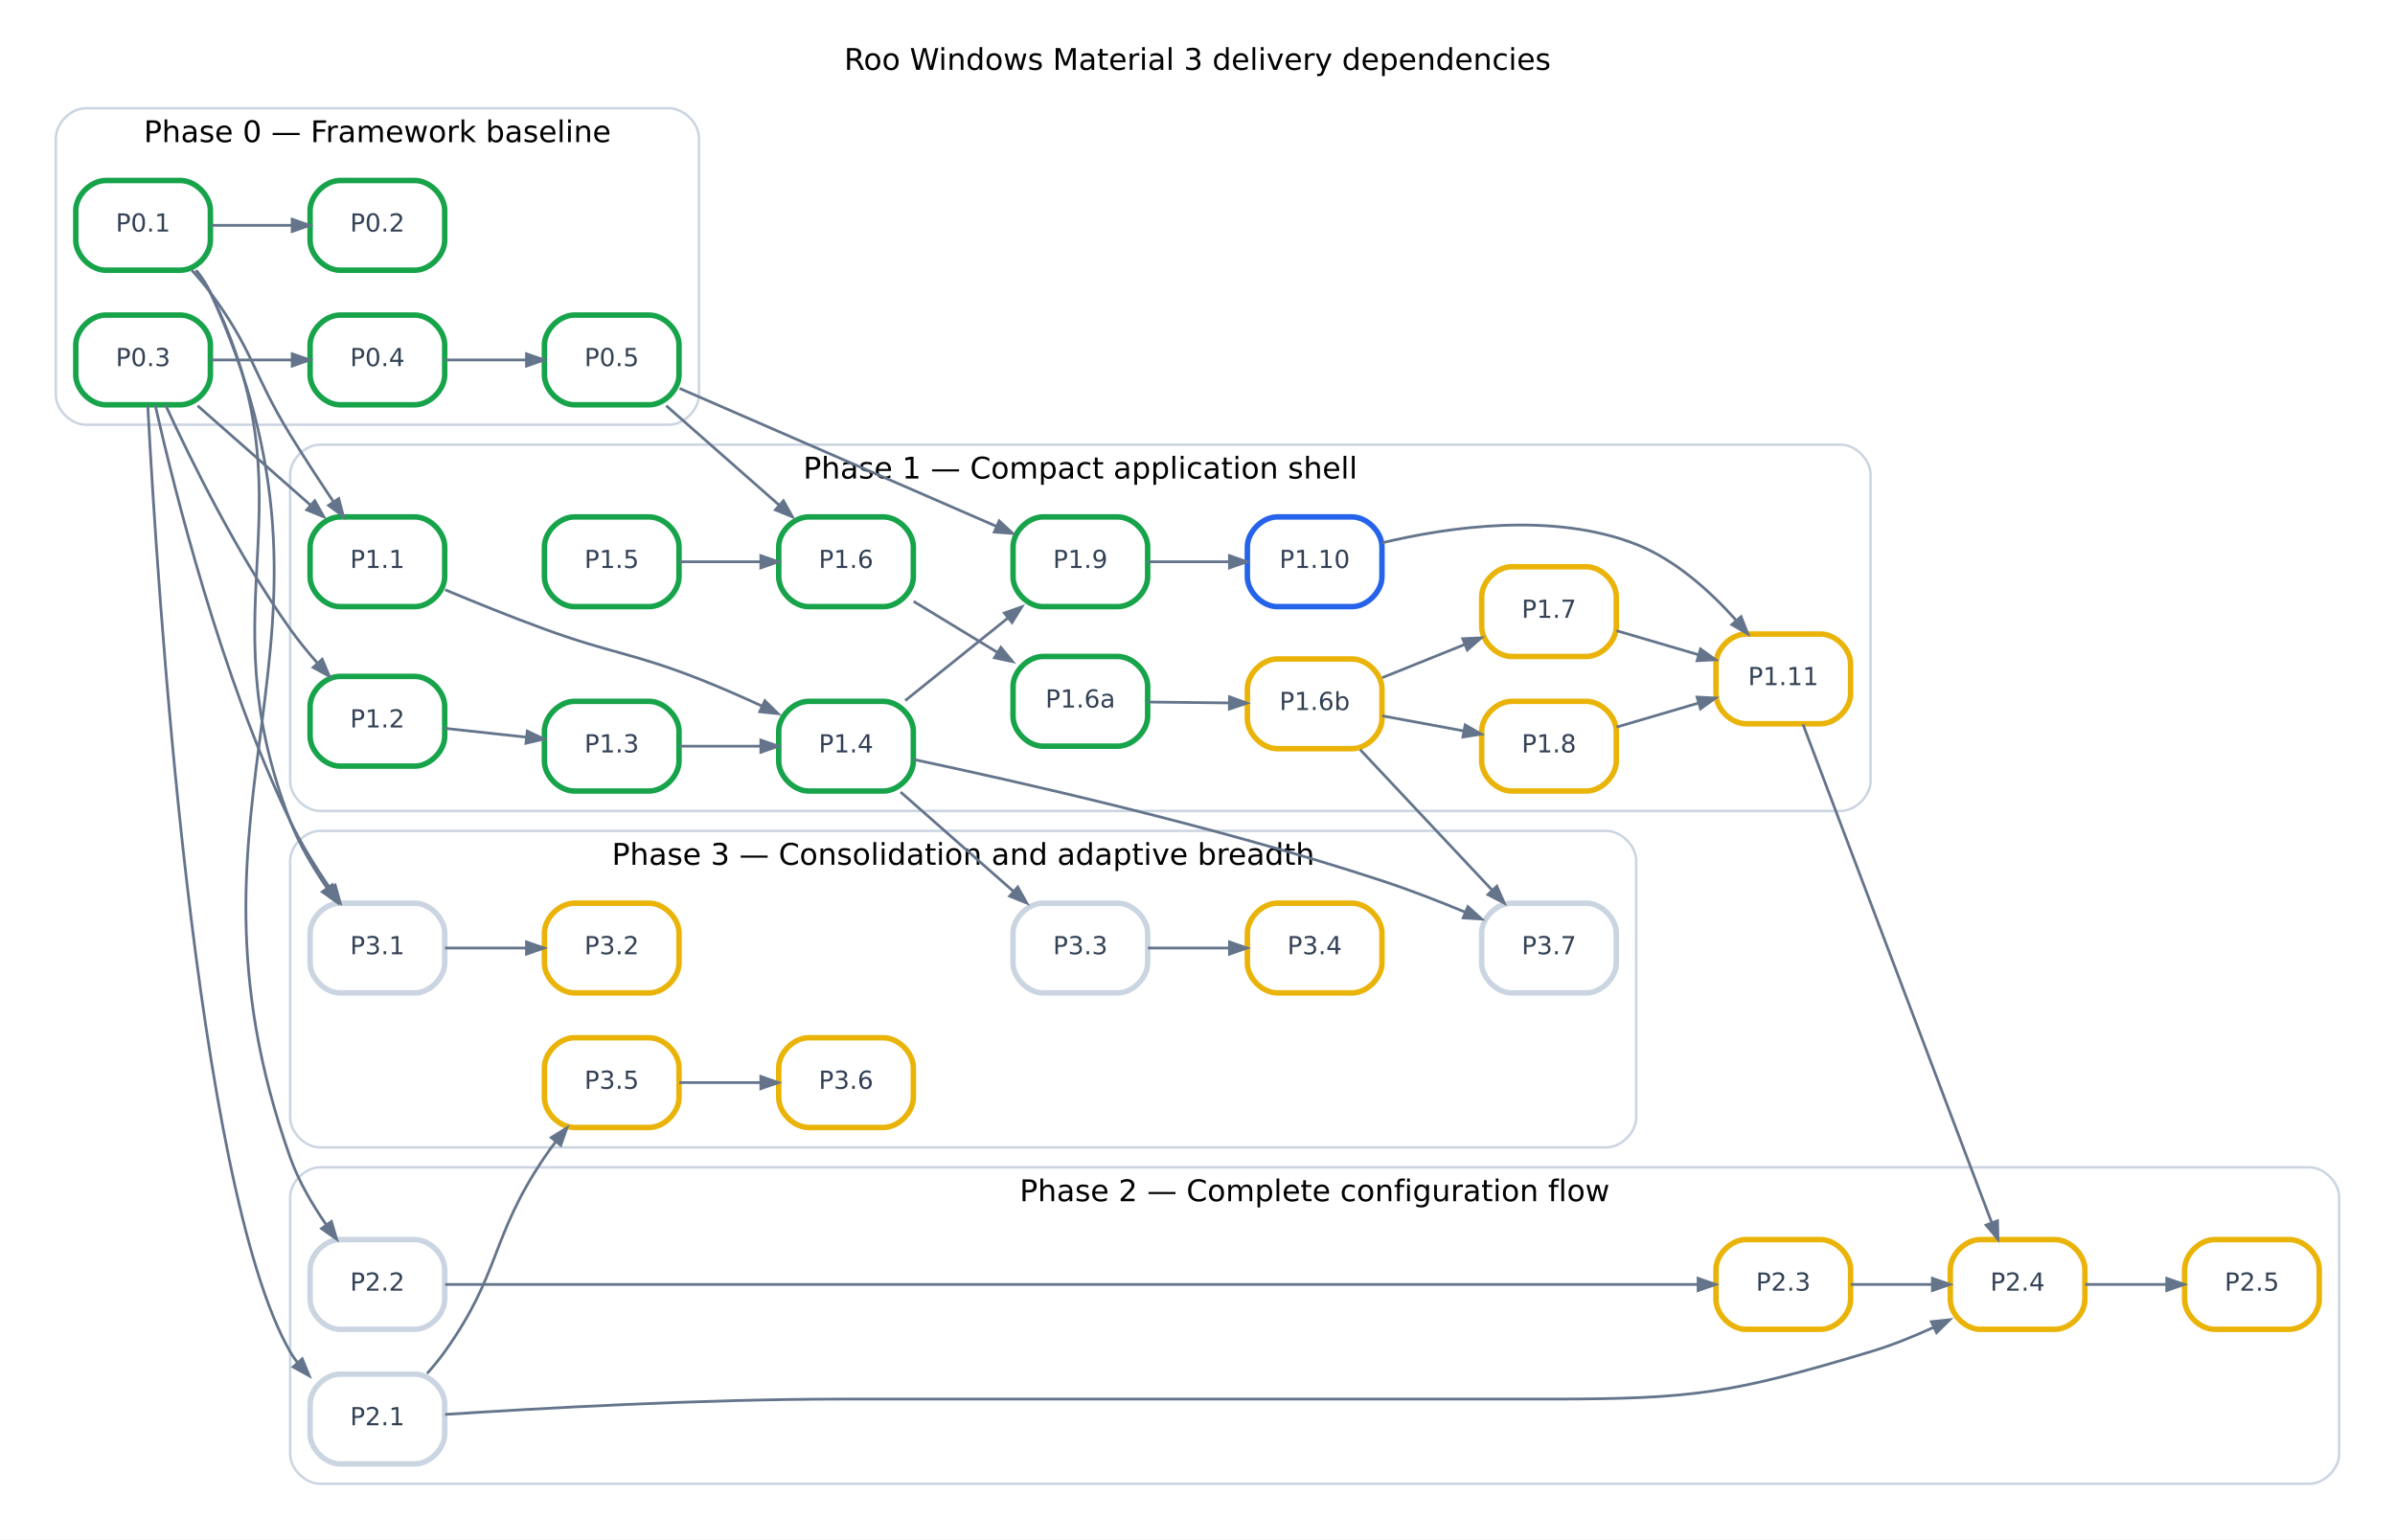
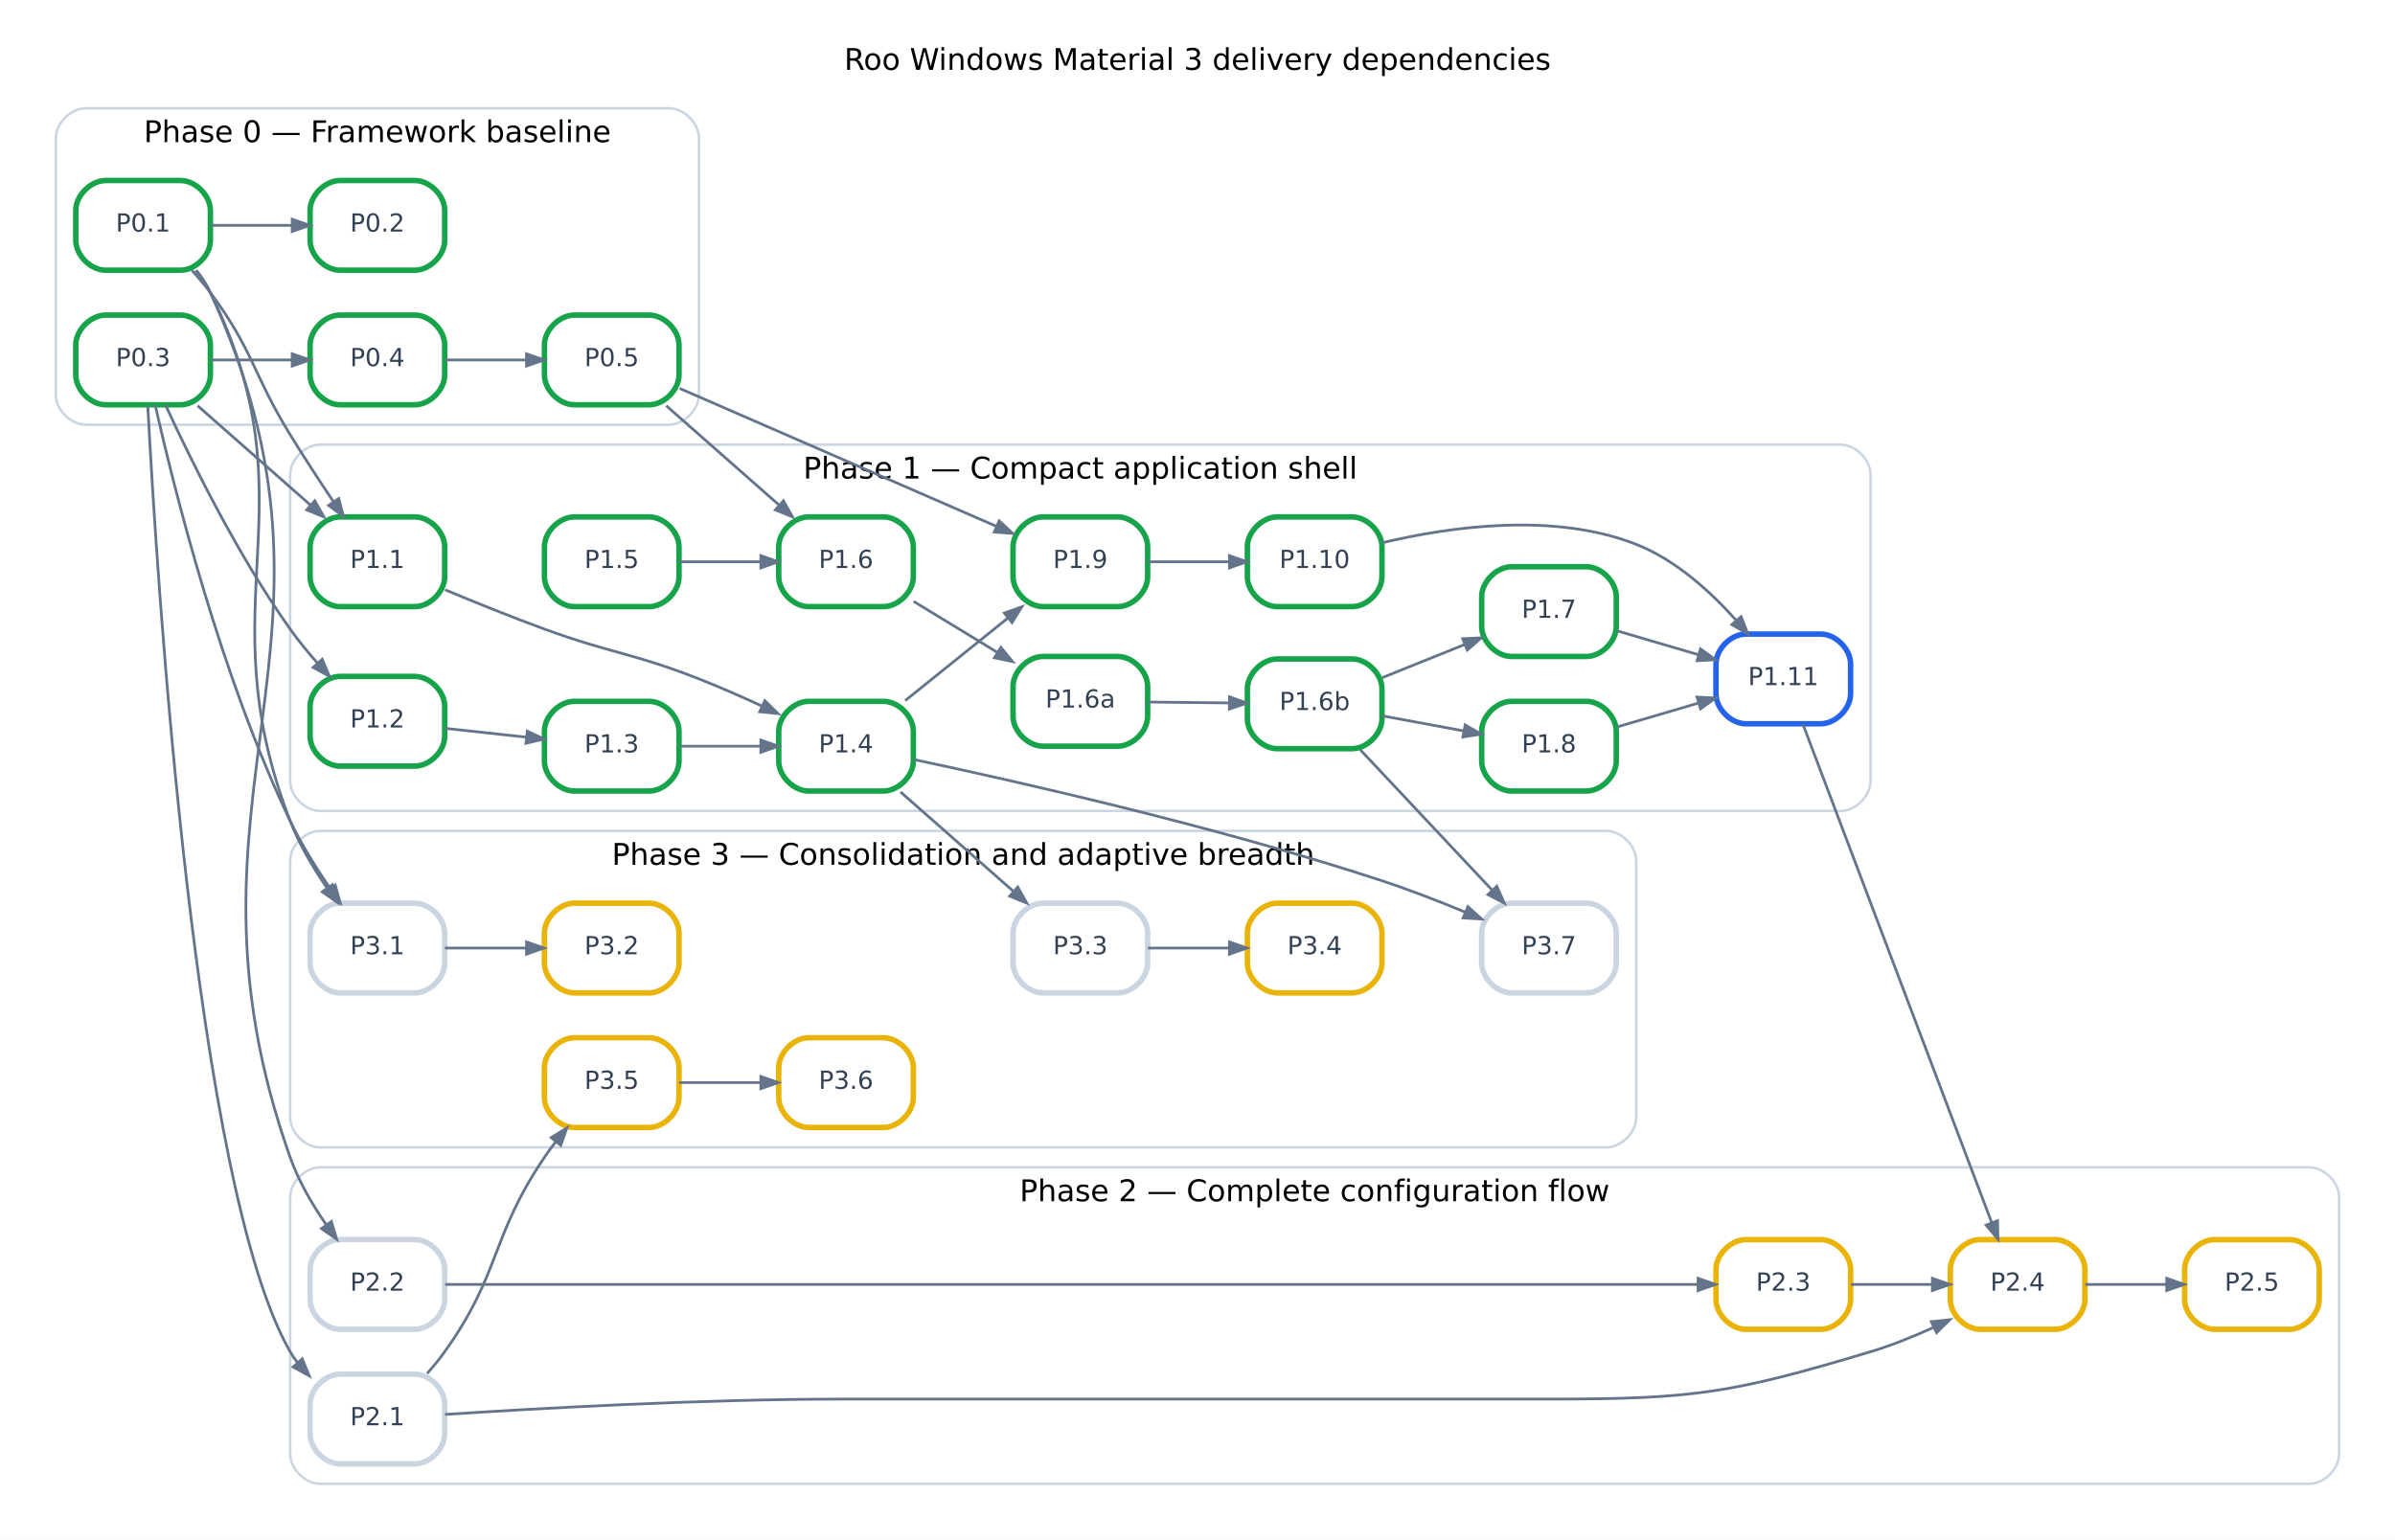
<svg xmlns="http://www.w3.org/2000/svg" xmlns:xlink="http://www.w3.org/1999/xlink" width="961pt" height="618pt" viewBox="0.00 0.00 960.80 617.80">
  <g id="graph0" class="graph" transform="scale(1 1) rotate(0) translate(14.4 603.4)">
    <polygon fill="#ffffff" stroke="transparent" points="-14.4,14.4 -14.4,-603.4 946.4,-603.4 946.4,14.4 -14.4,14.4" />
    <text text-anchor="middle" x="466" y="-575.4" font-family="DejaVu Sans" font-size="12.00">Roo Windows Material 3 delivery dependencies</text>
    <g id="clust1" class="cluster">
      <path fill="#ffffff" stroke="#cbd5e1" d="M20,-433C20,-433 254,-433 254,-433 260,-433 266,-439 266,-445 266,-445 266,-548 266,-548 266,-554 260,-560 254,-560 254,-560 20,-560 20,-560 14,-560 8,-554 8,-548 8,-548 8,-445 8,-445 8,-439 14,-433 20,-433" />
      <text text-anchor="middle" x="137" y="-546.4" font-family="DejaVu Sans" font-size="12.00">Phase 0 — Framework baseline</text>
    </g>
    <g id="clust2" class="cluster">
      <path fill="#ffffff" stroke="#cbd5e1" d="M114,-278C114,-278 724,-278 724,-278 730,-278 736,-284 736,-290 736,-290 736,-413 736,-413 736,-419 730,-425 724,-425 724,-425 114,-425 114,-425 108,-425 102,-419 102,-413 102,-413 102,-290 102,-290 102,-284 108,-278 114,-278" />
      <text text-anchor="middle" x="419" y="-411.4" font-family="DejaVu Sans" font-size="12.00">Phase 1 — Compact application shell</text>
    </g>
    <g id="clust3" class="cluster">
      <path fill="#ffffff" stroke="#cbd5e1" d="M114,-8C114,-8 912,-8 912,-8 918,-8 924,-14 924,-20 924,-20 924,-123 924,-123 924,-129 918,-135 912,-135 912,-135 114,-135 114,-135 108,-135 102,-129 102,-123 102,-123 102,-20 102,-20 102,-14 108,-8 114,-8" />
      <text text-anchor="middle" x="513" y="-121.4" font-family="DejaVu Sans" font-size="12.00">Phase 2 — Complete configuration flow</text>
    </g>
    <g id="clust4" class="cluster">
      <path fill="#ffffff" stroke="#cbd5e1" d="M114,-143C114,-143 630,-143 630,-143 636,-143 642,-149 642,-155 642,-155 642,-258 642,-258 642,-264 636,-270 630,-270 630,-270 114,-270 114,-270 108,-270 102,-264 102,-258 102,-258 102,-155 102,-155 102,-149 108,-143 114,-143" />
      <text text-anchor="middle" x="372" y="-256.4" font-family="DejaVu Sans" font-size="12.00">Phase 3 — Consolidation and adaptive breadth</text>
    </g>
    <g id="node1" class="node">
      <g id="a_node1">
        <a xlink:href="material3_roadmap.md#p0-1" xlink:title="Theme ownership split" target="_top">
          <path fill="#ffffff" stroke="#16a34a" stroke-width="2.2" d="M58,-531C58,-531 28,-531 28,-531 22,-531 16,-525 16,-519 16,-519 16,-507 16,-507 16,-501 22,-495 28,-495 28,-495 58,-495 58,-495 64,-495 70,-501 70,-507 70,-507 70,-519 70,-519 70,-525 64,-531 58,-531" />
          <text text-anchor="middle" x="43" y="-510.5" font-family="DejaVu Sans" font-size="10.00" fill="#334155">P0.1</text>
        </a>
      </g>
    </g>
    <g id="node2" class="node">
      <g id="a_node2">
        <a xlink:href="material3_roadmap.md#p0-2" xlink:title="Supported-target baseline for the theme split" target="_top">
          <path fill="#ffffff" stroke="#16a34a" stroke-width="2.2" d="M152,-531C152,-531 122,-531 122,-531 116,-531 110,-525 110,-519 110,-519 110,-507 110,-507 110,-501 116,-495 122,-495 122,-495 152,-495 152,-495 158,-495 164,-501 164,-507 164,-507 164,-519 164,-519 164,-525 158,-531 152,-531" />
          <text text-anchor="middle" x="137" y="-510.5" font-family="DejaVu Sans" font-size="10.00" fill="#334155">P0.2</text>
        </a>
      </g>
    </g>
    <g id="edge1" class="edge">
      <path fill="none" stroke="#64748b" stroke-width="1.1" d="M70.12,-513C80.22,-513 91.9,-513 102.6,-513" />
      <polygon fill="#64748b" stroke="#64748b" stroke-width="1.1" points="102.82,-515.45 109.82,-513 102.82,-510.55 102.82,-515.45" />
    </g>
    <g id="node6" class="node">
      <g id="a_node6">
        <a xlink:href="material3_roadmap.md#p1-1" xlink:title="Finish app-bar component verification" target="_top">
          <path fill="#ffffff" stroke="#16a34a" stroke-width="2.2" d="M152,-396C152,-396 122,-396 122,-396 116,-396 110,-390 110,-384 110,-384 110,-372 110,-372 110,-366 116,-360 122,-360 122,-360 152,-360 152,-360 158,-360 164,-366 164,-372 164,-372 164,-384 164,-384 164,-390 158,-396 152,-396" />
          <text text-anchor="middle" x="137" y="-375.5" font-family="DejaVu Sans" font-size="10.00" fill="#334155">P1.1</text>
        </a>
      </g>
    </g>
    <g id="edge2" class="edge">
      <path fill="none" stroke="#64748b" stroke-width="1.1" d="M62.56,-494.97C65.18,-492.07 67.75,-489.03 70,-486 87.33,-462.68 86.82,-453.77 102,-429 107.41,-420.18 113.61,-410.7 119.22,-402.34" />
      <polygon fill="#64748b" stroke="#64748b" stroke-width="1.1" points="121.49,-403.36 123.38,-396.19 117.43,-400.62 121.49,-403.36" />
    </g>
    <g id="node20" class="node">
      <g id="a_node20">
        <a xlink:href="material3_roadmap.md#p2-2" xlink:title="Design progress indicators" target="_top">
          <path fill="#ffffff" stroke="#cbd5e1" stroke-width="2.2" d="M152,-106C152,-106 122,-106 122,-106 116,-106 110,-100 110,-94 110,-94 110,-82 110,-82 110,-76 116,-70 122,-70 122,-70 152,-70 152,-70 158,-70 164,-76 164,-82 164,-82 164,-94 164,-94 164,-100 158,-106 152,-106" />
          <text text-anchor="middle" x="137" y="-85.5" font-family="DejaVu Sans" font-size="10.00" fill="#334155">P2.2</text>
        </a>
      </g>
    </g>
    <g id="edge3" class="edge">
      <path fill="none" stroke="#64748b" stroke-width="1.1" d="M64.53,-494.75C66.68,-492.02 68.59,-489.08 70,-486 134.46,-345.17 50.35,-285.01 102,-139 105.34,-129.57 110.81,-120.18 116.4,-112.08" />
      <polygon fill="#64748b" stroke="#64748b" stroke-width="1.1" points="118.56,-113.27 120.66,-106.16 114.58,-110.41 118.56,-113.27" />
    </g>
    <g id="node24" class="node">
      <g id="a_node24">
        <a xlink:href="material3_roadmap.md#p3-1" xlink:title="Specify the existing card, checkbox, radio-button, and switch families" target="_top">
          <path fill="#ffffff" stroke="#cbd5e1" stroke-width="2.2" d="M152,-241C152,-241 122,-241 122,-241 116,-241 110,-235 110,-229 110,-229 110,-217 110,-217 110,-211 116,-205 122,-205 122,-205 152,-205 152,-205 158,-205 164,-211 164,-217 164,-217 164,-229 164,-229 164,-235 158,-241 152,-241" />
          <text text-anchor="middle" x="137" y="-220.5" font-family="DejaVu Sans" font-size="10.00" fill="#334155">P3.1</text>
        </a>
      </g>
    </g>
    <g id="edge4" class="edge">
      <path fill="none" stroke="#64748b" stroke-width="1.1" d="M64.11,-494.98C66.39,-492.18 68.45,-489.15 70,-486 112.15,-400.54 67.64,-362.88 102,-274 105.61,-264.67 111.15,-255.31 116.72,-247.2" />
      <polygon fill="#64748b" stroke="#64748b" stroke-width="1.1" points="118.89,-248.39 120.96,-241.27 114.9,-245.55 118.89,-248.39" />
    </g>
    <g id="node3" class="node">
      <g id="a_node3">
        <a xlink:href="material3_roadmap.md#p0-3" xlink:title="Keyboard/focus framework" target="_top">
          <path fill="#ffffff" stroke="#16a34a" stroke-width="2.2" d="M58,-477C58,-477 28,-477 28,-477 22,-477 16,-471 16,-465 16,-465 16,-453 16,-453 16,-447 22,-441 28,-441 28,-441 58,-441 58,-441 64,-441 70,-447 70,-453 70,-453 70,-465 70,-465 70,-471 64,-477 58,-477" />
          <text text-anchor="middle" x="43" y="-456.5" font-family="DejaVu Sans" font-size="10.00" fill="#334155">P0.3</text>
        </a>
      </g>
    </g>
    <g id="node4" class="node">
      <g id="a_node4">
        <a xlink:href="material3_roadmap.md#p0-4" xlink:title="Semantic Back/Escape routing" target="_top">
          <path fill="#ffffff" stroke="#16a34a" stroke-width="2.2" d="M152,-477C152,-477 122,-477 122,-477 116,-477 110,-471 110,-465 110,-465 110,-453 110,-453 110,-447 116,-441 122,-441 122,-441 152,-441 152,-441 158,-441 164,-447 164,-453 164,-453 164,-465 164,-465 164,-471 158,-477 152,-477" />
          <text text-anchor="middle" x="137" y="-456.5" font-family="DejaVu Sans" font-size="10.00" fill="#334155">P0.4</text>
        </a>
      </g>
    </g>
    <g id="edge5" class="edge">
      <path fill="none" stroke="#64748b" stroke-width="1.1" d="M70.12,-459C80.22,-459 91.9,-459 102.6,-459" />
      <polygon fill="#64748b" stroke="#64748b" stroke-width="1.1" points="102.82,-461.45 109.82,-459 102.82,-456.55 102.82,-461.45" />
    </g>
    <g id="edge6" class="edge">
      <path fill="none" stroke="#64748b" stroke-width="1.1" d="M64.88,-440.62C78.26,-428.83 95.74,-413.44 110.02,-400.87" />
      <polygon fill="#64748b" stroke="#64748b" stroke-width="1.1" points="111.89,-402.49 115.52,-396.03 108.65,-398.82 111.89,-402.49" />
    </g>
    <g id="node7" class="node">
      <g id="a_node7">
        <a xlink:href="material3_roadmap.md#p1-2" xlink:title="Amend the navigation-bar design for keyboard operation" target="_top">
          <path fill="#ffffff" stroke="#16a34a" stroke-width="2.2" d="M152,-332C152,-332 122,-332 122,-332 116,-332 110,-326 110,-320 110,-320 110,-308 110,-308 110,-302 116,-296 122,-296 122,-296 152,-296 152,-296 158,-296 164,-302 164,-308 164,-308 164,-320 164,-320 164,-326 158,-332 152,-332" />
          <text text-anchor="middle" x="137" y="-311.5" font-family="DejaVu Sans" font-size="10.00" fill="#334155">P1.2</text>
        </a>
      </g>
    </g>
    <g id="edge7" class="edge">
      <path fill="none" stroke="#64748b" stroke-width="1.1" d="M51.96,-441C62.12,-418.89 80.91,-380.66 102,-351 105.27,-346.4 109.06,-341.76 112.89,-337.4" />
      <polygon fill="#64748b" stroke="#64748b" stroke-width="1.1" points="114.86,-338.88 117.74,-332.05 111.23,-335.59 114.86,-338.88" />
    </g>
    <g id="node19" class="node">
      <g id="a_node19">
        <a xlink:href="material3_roadmap.md#p2-1" xlink:title="Implement single-line Material 3 text fields" target="_top">
          <path fill="#ffffff" stroke="#cbd5e1" stroke-width="2.2" d="M152,-52C152,-52 122,-52 122,-52 116,-52 110,-46 110,-40 110,-40 110,-28 110,-28 110,-22 116,-16 122,-16 122,-16 152,-16 152,-16 158,-16 164,-22 164,-28 164,-28 164,-40 164,-40 164,-46 158,-52 152,-52" />
          <text text-anchor="middle" x="137" y="-31.5" font-family="DejaVu Sans" font-size="10.00" fill="#334155">P2.1</text>
        </a>
      </g>
    </g>
    <g id="edge8" class="edge">
      <path fill="none" stroke="#64748b" stroke-width="1.1" d="M44.89,-440.61C48.53,-371.42 63.86,-127.27 102,-61 102.89,-59.46 103.9,-57.97 105.01,-56.54" />
      <polygon fill="#64748b" stroke="#64748b" stroke-width="1.1" points="106.85,-58.16 109.69,-51.31 103.2,-54.89 106.85,-58.16" />
    </g>
    <g id="edge9" class="edge">
      <path fill="none" stroke="#64748b" stroke-width="1.1" d="M47.9,-440.76C55.54,-406.83 74.2,-332.16 102,-274 106.39,-264.82 112.24,-255.38 117.85,-247.16" />
      <polygon fill="#64748b" stroke="#64748b" stroke-width="1.1" points="120.07,-248.27 122.07,-241.13 116.05,-245.46 120.07,-248.27" />
    </g>
    <g id="node5" class="node">
      <g id="a_node5">
        <a xlink:href="material3_roadmap.md#p0-5" xlink:title="Interactive-transient slot and dialog lifetime migration" target="_top">
          <path fill="#ffffff" stroke="#16a34a" stroke-width="2.2" d="M246,-477C246,-477 216,-477 216,-477 210,-477 204,-471 204,-465 204,-465 204,-453 204,-453 204,-447 210,-441 216,-441 216,-441 246,-441 246,-441 252,-441 258,-447 258,-453 258,-453 258,-465 258,-465 258,-471 252,-477 246,-477" />
          <text text-anchor="middle" x="231" y="-456.5" font-family="DejaVu Sans" font-size="10.00" fill="#334155">P0.5</text>
        </a>
      </g>
    </g>
    <g id="edge10" class="edge">
      <path fill="none" stroke="#64748b" stroke-width="1.1" d="M164.12,-459C174.22,-459 185.9,-459 196.6,-459" />
      <polygon fill="#64748b" stroke="#64748b" stroke-width="1.1" points="196.82,-461.45 203.82,-459 196.82,-456.55 196.82,-461.45" />
    </g>
    <g id="node11" class="node">
      <g id="a_node11">
        <a xlink:href="material3_roadmap.md#p1-6" xlink:title="Reconcile menu ownership and input design" target="_top">
          <path fill="#ffffff" stroke="#16a34a" stroke-width="2.2" d="M340,-396C340,-396 310,-396 310,-396 304,-396 298,-390 298,-384 298,-384 298,-372 298,-372 298,-366 304,-360 310,-360 310,-360 340,-360 340,-360 346,-360 352,-366 352,-372 352,-372 352,-384 352,-384 352,-390 346,-396 340,-396" />
          <text text-anchor="middle" x="325" y="-375.5" font-family="DejaVu Sans" font-size="10.00" fill="#334155">P1.6</text>
        </a>
      </g>
    </g>
    <g id="edge11" class="edge">
      <path fill="none" stroke="#64748b" stroke-width="1.1" d="M252.88,-440.62C266.26,-428.83 283.74,-413.44 298.02,-400.87" />
      <polygon fill="#64748b" stroke="#64748b" stroke-width="1.1" points="299.89,-402.49 303.52,-396.03 296.65,-398.82 299.89,-402.49" />
    </g>
    <g id="node16" class="node">
      <g id="a_node16">
        <a xlink:href="material3_roadmap.md#p1-9" xlink:title="Reconcile snackbar queue ownership design" target="_top">
          <path fill="#ffffff" stroke="#16a34a" stroke-width="2.2" d="M434,-396C434,-396 404,-396 404,-396 398,-396 392,-390 392,-384 392,-384 392,-372 392,-372 392,-366 398,-360 404,-360 404,-360 434,-360 434,-360 440,-360 446,-366 446,-372 446,-372 446,-384 446,-384 446,-390 440,-396 434,-396" />
          <text text-anchor="middle" x="419" y="-375.5" font-family="DejaVu Sans" font-size="10.00" fill="#334155">P1.9</text>
        </a>
      </g>
    </g>
    <g id="edge12" class="edge">
      <path fill="none" stroke="#64748b" stroke-width="1.1" d="M258.25,-447.57C291.63,-433.03 349.23,-407.95 385.39,-392.2" />
      <polygon fill="#64748b" stroke="#64748b" stroke-width="1.1" points="386.44,-394.42 391.88,-389.38 384.48,-389.92 386.44,-394.42" />
    </g>
    <g id="node9" class="node">
      <g id="a_node9">
        <a xlink:href="material3_roadmap.md#p1-4" xlink:title="Implement adaptive LayoutScaffold family" target="_top">
          <path fill="#ffffff" stroke="#16a34a" stroke-width="2.2" d="M340,-322C340,-322 310,-322 310,-322 304,-322 298,-316 298,-310 298,-310 298,-298 298,-298 298,-292 304,-286 310,-286 310,-286 340,-286 340,-286 346,-286 352,-292 352,-298 352,-298 352,-310 352,-310 352,-316 346,-322 340,-322" />
          <text text-anchor="middle" x="325" y="-301.5" font-family="DejaVu Sans" font-size="10.00" fill="#334155">P1.4</text>
        </a>
      </g>
    </g>
    <g id="edge13" class="edge">
      <path fill="none" stroke="#64748b" stroke-width="1.1" d="M164.16,-366.76C176.21,-361.73 190.74,-355.84 204,-351 231.2,-341.07 239.05,-341.57 266,-331 274.24,-327.77 282.97,-323.93 291.09,-320.18" />
      <polygon fill="#64748b" stroke="#64748b" stroke-width="1.1" points="292.44,-322.25 297.74,-317.06 290.36,-317.82 292.44,-322.25" />
    </g>
    <g id="node8" class="node">
      <g id="a_node8">
        <a xlink:href="material3_roadmap.md#p1-3" xlink:title="Implement compact navigation bar" target="_top">
          <path fill="#ffffff" stroke="#16a34a" stroke-width="2.2" d="M246,-322C246,-322 216,-322 216,-322 210,-322 204,-316 204,-310 204,-310 204,-298 204,-298 204,-292 210,-286 216,-286 216,-286 246,-286 246,-286 252,-286 258,-292 258,-298 258,-298 258,-310 258,-310 258,-316 252,-322 246,-322" />
          <text text-anchor="middle" x="231" y="-301.5" font-family="DejaVu Sans" font-size="10.00" fill="#334155">P1.3</text>
        </a>
      </g>
    </g>
    <g id="edge14" class="edge">
      <path fill="none" stroke="#64748b" stroke-width="1.1" d="M164.12,-311.16C174.22,-310.06 185.9,-308.79 196.6,-307.63" />
      <polygon fill="#64748b" stroke="#64748b" stroke-width="1.1" points="197.12,-310.04 203.82,-306.85 196.59,-305.17 197.12,-310.04" />
    </g>
    <g id="edge15" class="edge">
      <path fill="none" stroke="#64748b" stroke-width="1.1" d="M258.12,-304C268.22,-304 279.9,-304 290.6,-304" />
      <polygon fill="#64748b" stroke="#64748b" stroke-width="1.1" points="290.82,-306.45 297.82,-304 290.82,-301.55 290.82,-306.45" />
    </g>
    <g id="edge16" class="edge">
      <path fill="none" stroke="#64748b" stroke-width="1.1" d="M348.74,-322.29C361.22,-332.33 376.8,-344.86 390.01,-355.49" />
      <polygon fill="#64748b" stroke="#64748b" stroke-width="1.1" points="388.53,-357.44 395.52,-359.92 391.6,-353.62 388.53,-357.44" />
    </g>
    <g id="node26" class="node">
      <g id="a_node26">
        <a xlink:href="material3_roadmap.md#p3-3" xlink:title="Design adaptive navigation orchestration" target="_top">
          <path fill="#ffffff" stroke="#cbd5e1" stroke-width="2.2" d="M434,-241C434,-241 404,-241 404,-241 398,-241 392,-235 392,-229 392,-229 392,-217 392,-217 392,-211 398,-205 404,-205 404,-205 434,-205 434,-205 440,-205 446,-211 446,-217 446,-217 446,-229 446,-229 446,-235 440,-241 434,-241" />
          <text text-anchor="middle" x="419" y="-220.5" font-family="DejaVu Sans" font-size="10.00" fill="#334155">P3.3</text>
        </a>
      </g>
    </g>
    <g id="edge17" class="edge">
      <path fill="none" stroke="#64748b" stroke-width="1.1" d="M346.88,-285.62C360.26,-273.83 377.74,-258.44 392.02,-245.87" />
      <polygon fill="#64748b" stroke="#64748b" stroke-width="1.1" points="393.89,-247.49 397.52,-241.03 390.65,-243.82 393.89,-247.49" />
    </g>
    <g id="node30" class="node">
      <g id="a_node30">
        <a xlink:href="material3_roadmap.md#p3-7" xlink:title="Reconcile and implement modal sheets on the shared host" target="_top">
          <path fill="#ffffff" stroke="#cbd5e1" stroke-width="2.2" d="M622,-241C622,-241 592,-241 592,-241 586,-241 580,-235 580,-229 580,-229 580,-217 580,-217 580,-211 586,-205 592,-205 592,-205 622,-205 622,-205 628,-205 634,-211 634,-217 634,-217 634,-229 634,-229 634,-235 628,-241 622,-241" />
          <text text-anchor="middle" x="607" y="-220.5" font-family="DejaVu Sans" font-size="10.00" fill="#334155">P3.7</text>
        </a>
      </g>
    </g>
    <g id="edge18" class="edge">
      <path fill="none" stroke="#64748b" stroke-width="1.1" d="M352.03,-298.68C392.66,-290.09 473.39,-271.91 540,-250 551,-246.38 562.77,-241.81 573.28,-237.45" />
      <polygon fill="#64748b" stroke="#64748b" stroke-width="1.1" points="574.48,-239.61 579.98,-234.64 572.58,-235.09 574.48,-239.61" />
    </g>
    <g id="node10" class="node">
      <g id="a_node10">
        <a xlink:href="material3_roadmap.md#p1-5" xlink:title="Implement the shared presentation-pin host" target="_top">
          <path fill="#ffffff" stroke="#16a34a" stroke-width="2.2" d="M246,-396C246,-396 216,-396 216,-396 210,-396 204,-390 204,-384 204,-384 204,-372 204,-372 204,-366 210,-360 216,-360 216,-360 246,-360 246,-360 252,-360 258,-366 258,-372 258,-372 258,-384 258,-384 258,-390 252,-396 246,-396" />
          <text text-anchor="middle" x="231" y="-375.5" font-family="DejaVu Sans" font-size="10.00" fill="#334155">P1.5</text>
        </a>
      </g>
    </g>
    <g id="edge19" class="edge">
      <path fill="none" stroke="#64748b" stroke-width="1.1" d="M258.12,-378C268.22,-378 279.9,-378 290.6,-378" />
      <polygon fill="#64748b" stroke="#64748b" stroke-width="1.1" points="290.82,-380.45 297.82,-378 290.82,-375.55 290.82,-380.45" />
    </g>
    <g id="node12" class="node">
      <g id="a_node12">
        <a xlink:href="material3_roadmap.md#p1-6a" xlink:title="Review shared transient hosting" target="_top">
          <path fill="#ffffff" stroke="#16a34a" stroke-width="2.2" d="M434,-340C434,-340 404,-340 404,-340 398,-340 392,-334 392,-328 392,-328 392,-316 392,-316 392,-310 398,-304 404,-304 404,-304 434,-304 434,-304 440,-304 446,-310 446,-316 446,-316 446,-328 446,-328 446,-334 440,-340 434,-340" />
          <text text-anchor="middle" x="419" y="-319.5" font-family="DejaVu Sans" font-size="10.00" fill="#334155">P1.6a</text>
        </a>
      </g>
    </g>
    <g id="edge20" class="edge">
      <path fill="none" stroke="#64748b" stroke-width="1.1" d="M352.12,-362.1C362.61,-355.72 374.8,-348.29 385.83,-341.58" />
      <polygon fill="#64748b" stroke="#64748b" stroke-width="1.1" points="387.11,-343.67 391.82,-337.94 384.56,-339.48 387.11,-343.67" />
    </g>
    <g id="node13" class="node">
      <g id="a_node13">
        <a xlink:href="material3_roadmap.md#p1-6b" xlink:title="Implement menu hosting prerequisites" target="_top">
-           <path fill="#ffffff" stroke="#eab308" stroke-width="2.2" d="M528,-339C528,-339 498,-339 498,-339 492,-339 486,-333 486,-327 486,-327 486,-315 486,-315 486,-309 492,-303 498,-303 498,-303 528,-303 528,-303 534,-303 540,-309 540,-315 540,-315 540,-327 540,-327 540,-333 534,-339 528,-339" />
+           <path fill="#ffffff" stroke="#16a34a" stroke-width="2.2" d="M528,-339C528,-339 498,-339 498,-339 492,-339 486,-333 486,-327 486,-327 486,-315 486,-315 486,-309 492,-303 498,-303 498,-303 528,-303 528,-303 534,-303 540,-309 540,-315 540,-315 540,-327 540,-327 540,-333 534,-339 528,-339" />
          <text text-anchor="middle" x="513" y="-318.5" font-family="DejaVu Sans" font-size="10.00" fill="#334155">P1.6b</text>
        </a>
      </g>
    </g>
    <g id="edge21" class="edge">
      <path fill="none" stroke="#64748b" stroke-width="1.1" d="M446.12,-321.72C456.22,-321.61 467.9,-321.48 478.6,-321.36" />
      <polygon fill="#64748b" stroke="#64748b" stroke-width="1.1" points="478.84,-323.81 485.82,-321.28 478.79,-318.91 478.84,-323.81" />
    </g>
    <g id="node14" class="node">
      <g id="a_node14">
        <a xlink:href="material3_roadmap.md#p1-7" xlink:title="Implement Material 3 menus" target="_top">
-           <path fill="#ffffff" stroke="#eab308" stroke-width="2.2" d="M622,-376C622,-376 592,-376 592,-376 586,-376 580,-370 580,-364 580,-364 580,-352 580,-352 580,-346 586,-340 592,-340 592,-340 622,-340 622,-340 628,-340 634,-346 634,-352 634,-352 634,-364 634,-364 634,-370 628,-376 622,-376" />
+           <path fill="#ffffff" stroke="#16a34a" stroke-width="2.2" d="M622,-376C622,-376 592,-376 592,-376 586,-376 580,-370 580,-364 580,-364 580,-352 580,-352 580,-346 586,-340 592,-340 592,-340 622,-340 622,-340 628,-340 634,-346 634,-352 634,-352 634,-364 634,-364 634,-370 628,-376 622,-376" />
          <text text-anchor="middle" x="607" y="-355.5" font-family="DejaVu Sans" font-size="10.00" fill="#334155">P1.7</text>
        </a>
      </g>
    </g>
    <g id="edge22" class="edge">
      <path fill="none" stroke="#64748b" stroke-width="1.1" d="M540.12,-331.5C550.41,-335.64 562.35,-340.45 573.22,-344.82" />
      <polygon fill="#64748b" stroke="#64748b" stroke-width="1.1" points="572.41,-347.13 579.82,-347.47 574.24,-342.58 572.41,-347.13" />
    </g>
    <g id="node15" class="node">
      <g id="a_node15">
        <a xlink:href="material3_roadmap.md#p1-8" xlink:title="Implement basic Material 3 dialogs" target="_top">
-           <path fill="#ffffff" stroke="#eab308" stroke-width="2.2" d="M622,-322C622,-322 592,-322 592,-322 586,-322 580,-316 580,-310 580,-310 580,-298 580,-298 580,-292 586,-286 592,-286 592,-286 622,-286 622,-286 628,-286 634,-292 634,-298 634,-298 634,-310 634,-310 634,-316 628,-322 622,-322" />
+           <path fill="#ffffff" stroke="#16a34a" stroke-width="2.2" d="M622,-322C622,-322 592,-322 592,-322 586,-322 580,-316 580,-310 580,-310 580,-298 580,-298 580,-292 586,-286 592,-286 592,-286 622,-286 622,-286 628,-286 634,-292 634,-298 634,-298 634,-310 634,-310 634,-316 628,-322 622,-322" />
          <text text-anchor="middle" x="607" y="-301.5" font-family="DejaVu Sans" font-size="10.00" fill="#334155">P1.8</text>
        </a>
      </g>
    </g>
    <g id="edge23" class="edge">
      <path fill="none" stroke="#64748b" stroke-width="1.1" d="M540.12,-316.17C550.31,-314.29 562.13,-312.11 572.91,-310.11" />
      <polygon fill="#64748b" stroke="#64748b" stroke-width="1.1" points="573.38,-312.52 579.82,-308.84 572.49,-307.7 573.38,-312.52" />
    </g>
    <g id="edge24" class="edge">
      <path fill="none" stroke="#64748b" stroke-width="1.1" d="M531.3,-302.57C546.3,-286.59 568.08,-263.39 584.26,-246.16" />
      <polygon fill="#64748b" stroke="#64748b" stroke-width="1.1" points="586.08,-247.8 589.08,-241.02 582.51,-244.45 586.08,-247.8" />
    </g>
    <g id="node18" class="node">
      <g id="a_node18">
        <a xlink:href="material3_roadmap.md#p1-11" xlink:title="Integrate the compact settings shell" target="_top">
-           <path fill="#ffffff" stroke="#eab308" stroke-width="2.2" d="M716,-349C716,-349 686,-349 686,-349 680,-349 674,-343 674,-337 674,-337 674,-325 674,-325 674,-319 680,-313 686,-313 686,-313 716,-313 716,-313 722,-313 728,-319 728,-325 728,-325 728,-337 728,-337 728,-343 722,-349 716,-349" />
+           <path fill="#ffffff" stroke="#2563eb" stroke-width="2.2" d="M716,-349C716,-349 686,-349 686,-349 680,-349 674,-343 674,-337 674,-337 674,-325 674,-325 674,-319 680,-313 686,-313 686,-313 716,-313 716,-313 722,-313 728,-319 728,-325 728,-325 728,-337 728,-337 728,-343 722,-349 716,-349" />
          <text text-anchor="middle" x="701" y="-328.5" font-family="DejaVu Sans" font-size="10.00" fill="#334155">P1.11</text>
        </a>
      </g>
    </g>
    <g id="edge25" class="edge">
      <path fill="none" stroke="#64748b" stroke-width="1.1" d="M634.12,-350.34C644.31,-347.34 656.13,-343.88 666.91,-340.71" />
      <polygon fill="#64748b" stroke="#64748b" stroke-width="1.1" points="667.79,-343.01 673.82,-338.68 666.41,-338.3 667.79,-343.01" />
    </g>
    <g id="edge26" class="edge">
      <path fill="none" stroke="#64748b" stroke-width="1.1" d="M634.12,-311.66C644.31,-314.66 656.13,-318.12 666.91,-321.29" />
      <polygon fill="#64748b" stroke="#64748b" stroke-width="1.1" points="666.41,-323.7 673.82,-323.32 667.79,-318.99 666.41,-323.7" />
    </g>
    <g id="node17" class="node">
      <g id="a_node17">
        <a xlink:href="material3_roadmap.md#p1-10" xlink:title="Implement snackbar widget, presenter, and queue" target="_top">
-           <path fill="#ffffff" stroke="#2563eb" stroke-width="2.2" d="M528,-396C528,-396 498,-396 498,-396 492,-396 486,-390 486,-384 486,-384 486,-372 486,-372 486,-366 492,-360 498,-360 498,-360 528,-360 528,-360 534,-360 540,-366 540,-372 540,-372 540,-384 540,-384 540,-390 534,-396 528,-396" />
+           <path fill="#ffffff" stroke="#16a34a" stroke-width="2.2" d="M528,-396C528,-396 498,-396 498,-396 492,-396 486,-390 486,-384 486,-384 486,-372 486,-372 486,-366 492,-360 498,-360 498,-360 528,-360 528,-360 534,-360 540,-366 540,-372 540,-372 540,-384 540,-384 540,-390 534,-396 528,-396" />
          <text text-anchor="middle" x="513" y="-375.5" font-family="DejaVu Sans" font-size="10.00" fill="#334155">P1.10</text>
        </a>
      </g>
    </g>
    <g id="edge27" class="edge">
      <path fill="none" stroke="#64748b" stroke-width="1.1" d="M446.12,-378C456.22,-378 467.9,-378 478.6,-378" />
      <polygon fill="#64748b" stroke="#64748b" stroke-width="1.1" points="478.82,-380.45 485.82,-378 478.82,-375.55 478.82,-380.45" />
    </g>
    <g id="edge28" class="edge">
      <path fill="none" stroke="#64748b" stroke-width="1.1" d="M540.02,-385.6C566.63,-391.97 608.66,-398.12 642,-385 657.73,-378.81 671.73,-366.12 682.03,-354.59" />
      <polygon fill="#64748b" stroke="#64748b" stroke-width="1.1" points="684.07,-355.97 686.78,-349.07 680.36,-352.78 684.07,-355.97" />
    </g>
    <g id="node22" class="node">
      <g id="a_node22">
        <a xlink:href="material3_roadmap.md#p2-4" xlink:title="Implement the Material 3 Wi-Fi configuration flow" target="_top">
          <path fill="#ffffff" stroke="#eab308" stroke-width="2.2" d="M810,-106C810,-106 780,-106 780,-106 774,-106 768,-100 768,-94 768,-94 768,-82 768,-82 768,-76 774,-70 780,-70 780,-70 810,-70 810,-70 816,-70 822,-76 822,-82 822,-82 822,-94 822,-94 822,-100 816,-106 810,-106" />
          <text text-anchor="middle" x="795" y="-85.5" font-family="DejaVu Sans" font-size="10.00" fill="#334155">P2.4</text>
        </a>
      </g>
    </g>
    <g id="edge29" class="edge">
      <path fill="none" stroke="#64748b" stroke-width="1.1" d="M708.91,-312.74C725.21,-269.71 766.01,-161.92 784.56,-112.93" />
      <polygon fill="#64748b" stroke="#64748b" stroke-width="1.1" points="786.94,-113.56 787.13,-106.14 782.36,-111.82 786.94,-113.56" />
    </g>
    <g id="edge30" class="edge">
      <path fill="none" stroke="#64748b" stroke-width="1.1" d="M164.17,-35.84C200.15,-38.2 266.95,-42 324,-42 324,-42 324,-42 608,-42 665.51,-42 680.91,-44.47 736,-61 744.39,-63.52 753.12,-67.05 761.19,-70.73" />
      <polygon fill="#64748b" stroke="#64748b" stroke-width="1.1" points="760.4,-73.07 767.78,-73.84 762.49,-68.64 760.4,-73.07" />
    </g>
    <g id="node28" class="node">
      <g id="a_node28">
        <a xlink:href="material3_roadmap.md#p3-5" xlink:title="Design multiline editing and composition" target="_top">
          <path fill="#ffffff" stroke="#eab308" stroke-width="2.2" d="M246,-187C246,-187 216,-187 216,-187 210,-187 204,-181 204,-175 204,-175 204,-163 204,-163 204,-157 210,-151 216,-151 216,-151 246,-151 246,-151 252,-151 258,-157 258,-163 258,-163 258,-175 258,-175 258,-181 252,-187 246,-187" />
          <text text-anchor="middle" x="231" y="-166.5" font-family="DejaVu Sans" font-size="10.00" fill="#334155">P3.5</text>
        </a>
      </g>
    </g>
    <g id="edge31" class="edge">
      <path fill="none" stroke="#64748b" stroke-width="1.1" d="M156.93,-52.26C159.45,-55.07 161.88,-58.03 164,-61 186.64,-92.7 182.2,-106.71 204,-139 205.43,-141.12 207,-143.26 208.63,-145.37" />
      <polygon fill="#64748b" stroke="#64748b" stroke-width="1.1" points="206.74,-146.93 213.04,-150.83 210.55,-143.85 206.74,-146.93" />
    </g>
    <g id="node21" class="node">
      <g id="a_node21">
        <a xlink:href="material3_roadmap.md#p2-3" xlink:title="Implement progress indicators" target="_top">
          <path fill="#ffffff" stroke="#eab308" stroke-width="2.2" d="M716,-106C716,-106 686,-106 686,-106 680,-106 674,-100 674,-94 674,-94 674,-82 674,-82 674,-76 680,-70 686,-70 686,-70 716,-70 716,-70 722,-70 728,-76 728,-82 728,-82 728,-94 728,-94 728,-100 722,-106 716,-106" />
          <text text-anchor="middle" x="701" y="-85.5" font-family="DejaVu Sans" font-size="10.00" fill="#334155">P2.3</text>
        </a>
      </g>
    </g>
    <g id="edge32" class="edge">
      <path fill="none" stroke="#64748b" stroke-width="1.1" d="M164.18,-88C200.19,-88 267.01,-88 324,-88 324,-88 324,-88 514,-88 567.43,-88 629.5,-88 666.72,-88" />
      <polygon fill="#64748b" stroke="#64748b" stroke-width="1.1" points="666.82,-90.45 673.82,-88 666.82,-85.55 666.82,-90.45" />
    </g>
    <g id="edge33" class="edge">
      <path fill="none" stroke="#64748b" stroke-width="1.1" d="M728.12,-88C738.22,-88 749.9,-88 760.6,-88" />
      <polygon fill="#64748b" stroke="#64748b" stroke-width="1.1" points="760.82,-90.45 767.82,-88 760.82,-85.55 760.82,-90.45" />
    </g>
    <g id="node23" class="node">
      <g id="a_node23">
        <a xlink:href="material3_roadmap.md#p2-5" xlink:title="Verify the configuration flow on target" target="_top">
          <path fill="#ffffff" stroke="#eab308" stroke-width="2.2" d="M904,-106C904,-106 874,-106 874,-106 868,-106 862,-100 862,-94 862,-94 862,-82 862,-82 862,-76 868,-70 874,-70 874,-70 904,-70 904,-70 910,-70 916,-76 916,-82 916,-82 916,-94 916,-94 916,-100 910,-106 904,-106" />
          <text text-anchor="middle" x="889" y="-85.5" font-family="DejaVu Sans" font-size="10.00" fill="#334155">P2.5</text>
        </a>
      </g>
    </g>
    <g id="edge34" class="edge">
      <path fill="none" stroke="#64748b" stroke-width="1.1" d="M822.12,-88C832.22,-88 843.9,-88 854.6,-88" />
      <polygon fill="#64748b" stroke="#64748b" stroke-width="1.1" points="854.82,-90.45 861.82,-88 854.82,-85.55 854.82,-90.45" />
    </g>
    <g id="node25" class="node">
      <g id="a_node25">
        <a xlink:href="material3_roadmap.md#p3-2" xlink:title="Reconcile existing control implementations with P3.1" target="_top">
          <path fill="#ffffff" stroke="#eab308" stroke-width="2.2" d="M246,-241C246,-241 216,-241 216,-241 210,-241 204,-235 204,-229 204,-229 204,-217 204,-217 204,-211 210,-205 216,-205 216,-205 246,-205 246,-205 252,-205 258,-211 258,-217 258,-217 258,-229 258,-229 258,-235 252,-241 246,-241" />
          <text text-anchor="middle" x="231" y="-220.5" font-family="DejaVu Sans" font-size="10.00" fill="#334155">P3.2</text>
        </a>
      </g>
    </g>
    <g id="edge35" class="edge">
      <path fill="none" stroke="#64748b" stroke-width="1.1" d="M164.12,-223C174.22,-223 185.9,-223 196.6,-223" />
      <polygon fill="#64748b" stroke="#64748b" stroke-width="1.1" points="196.82,-225.45 203.82,-223 196.82,-220.55 196.82,-225.45" />
    </g>
    <g id="node27" class="node">
      <g id="a_node27">
        <a xlink:href="material3_roadmap.md#p3-4" xlink:title="Implement adaptive navigation" target="_top">
          <path fill="#ffffff" stroke="#eab308" stroke-width="2.2" d="M528,-241C528,-241 498,-241 498,-241 492,-241 486,-235 486,-229 486,-229 486,-217 486,-217 486,-211 492,-205 498,-205 498,-205 528,-205 528,-205 534,-205 540,-211 540,-217 540,-217 540,-229 540,-229 540,-235 534,-241 528,-241" />
          <text text-anchor="middle" x="513" y="-220.5" font-family="DejaVu Sans" font-size="10.00" fill="#334155">P3.4</text>
        </a>
      </g>
    </g>
    <g id="edge36" class="edge">
      <path fill="none" stroke="#64748b" stroke-width="1.1" d="M446.12,-223C456.22,-223 467.9,-223 478.6,-223" />
      <polygon fill="#64748b" stroke="#64748b" stroke-width="1.1" points="478.82,-225.45 485.82,-223 478.82,-220.55 478.82,-225.45" />
    </g>
    <g id="node29" class="node">
      <g id="a_node29">
        <a xlink:href="material3_roadmap.md#p3-6" xlink:title="Implement multiline Material 3 text fields" target="_top">
          <path fill="#ffffff" stroke="#eab308" stroke-width="2.2" d="M340,-187C340,-187 310,-187 310,-187 304,-187 298,-181 298,-175 298,-175 298,-163 298,-163 298,-157 304,-151 310,-151 310,-151 340,-151 340,-151 346,-151 352,-157 352,-163 352,-163 352,-175 352,-175 352,-181 346,-187 340,-187" />
          <text text-anchor="middle" x="325" y="-166.5" font-family="DejaVu Sans" font-size="10.00" fill="#334155">P3.6</text>
        </a>
      </g>
    </g>
    <g id="edge37" class="edge">
      <path fill="none" stroke="#64748b" stroke-width="1.1" d="M258.12,-169C268.22,-169 279.9,-169 290.6,-169" />
      <polygon fill="#64748b" stroke="#64748b" stroke-width="1.1" points="290.82,-171.45 297.82,-169 290.82,-166.55 290.82,-171.45" />
    </g>
  </g>
</svg>
